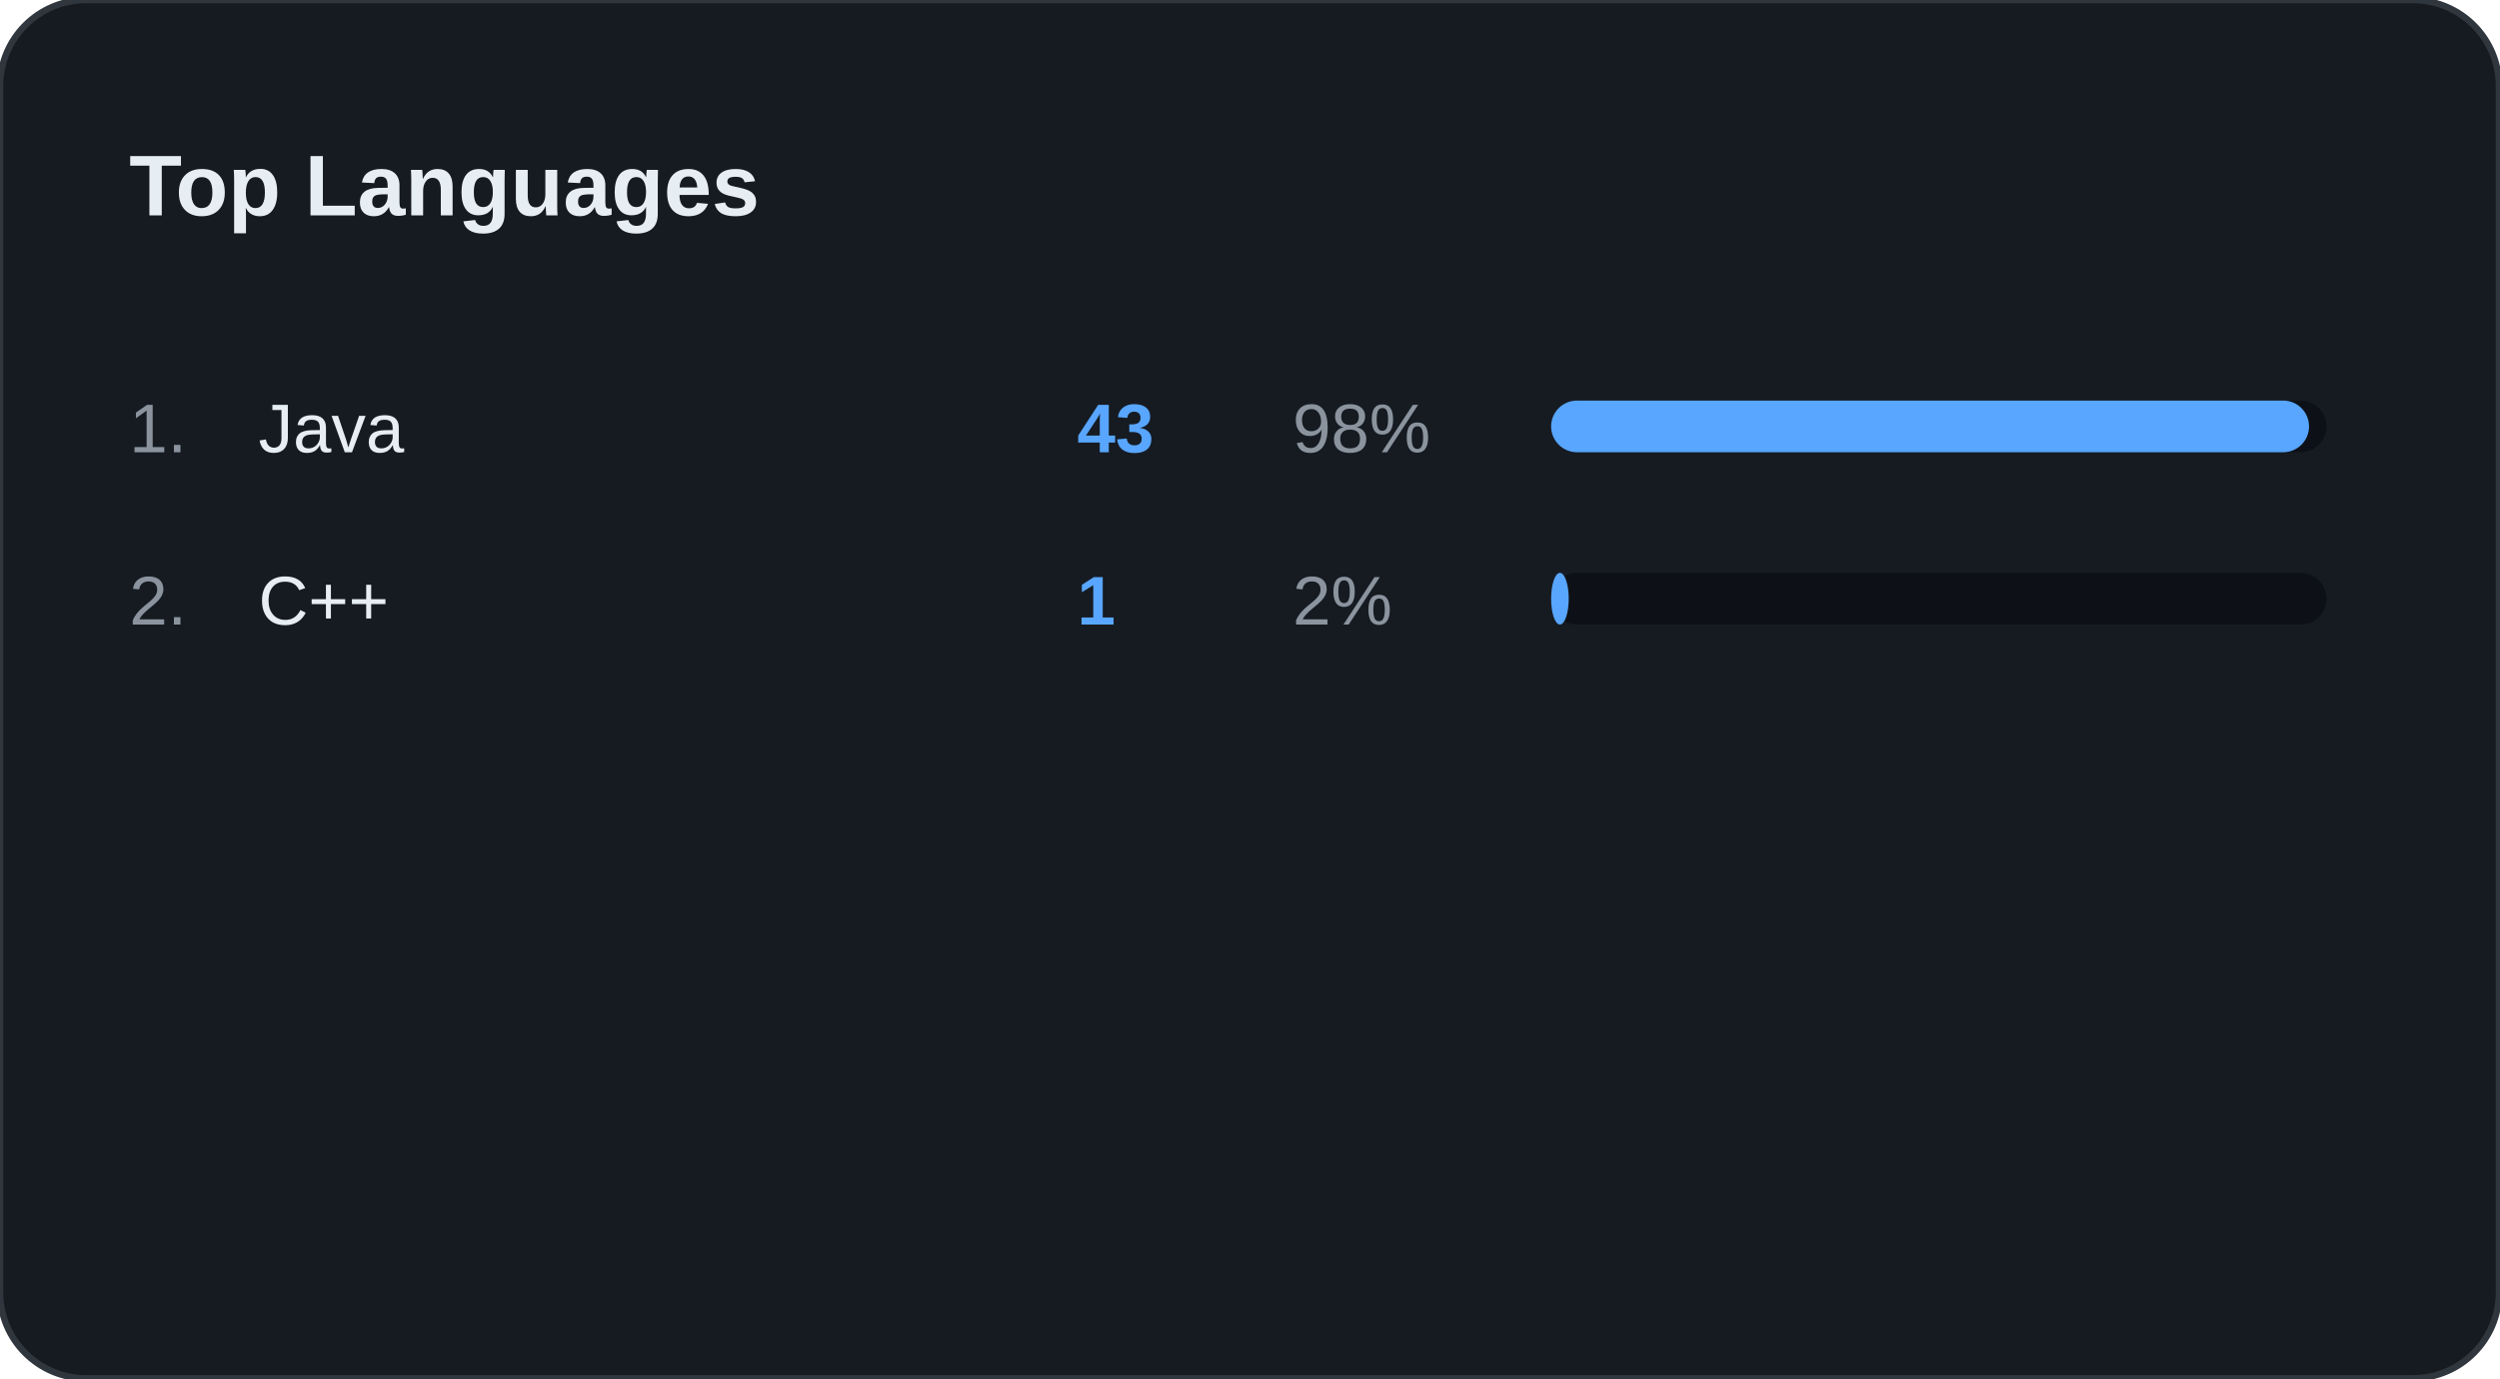
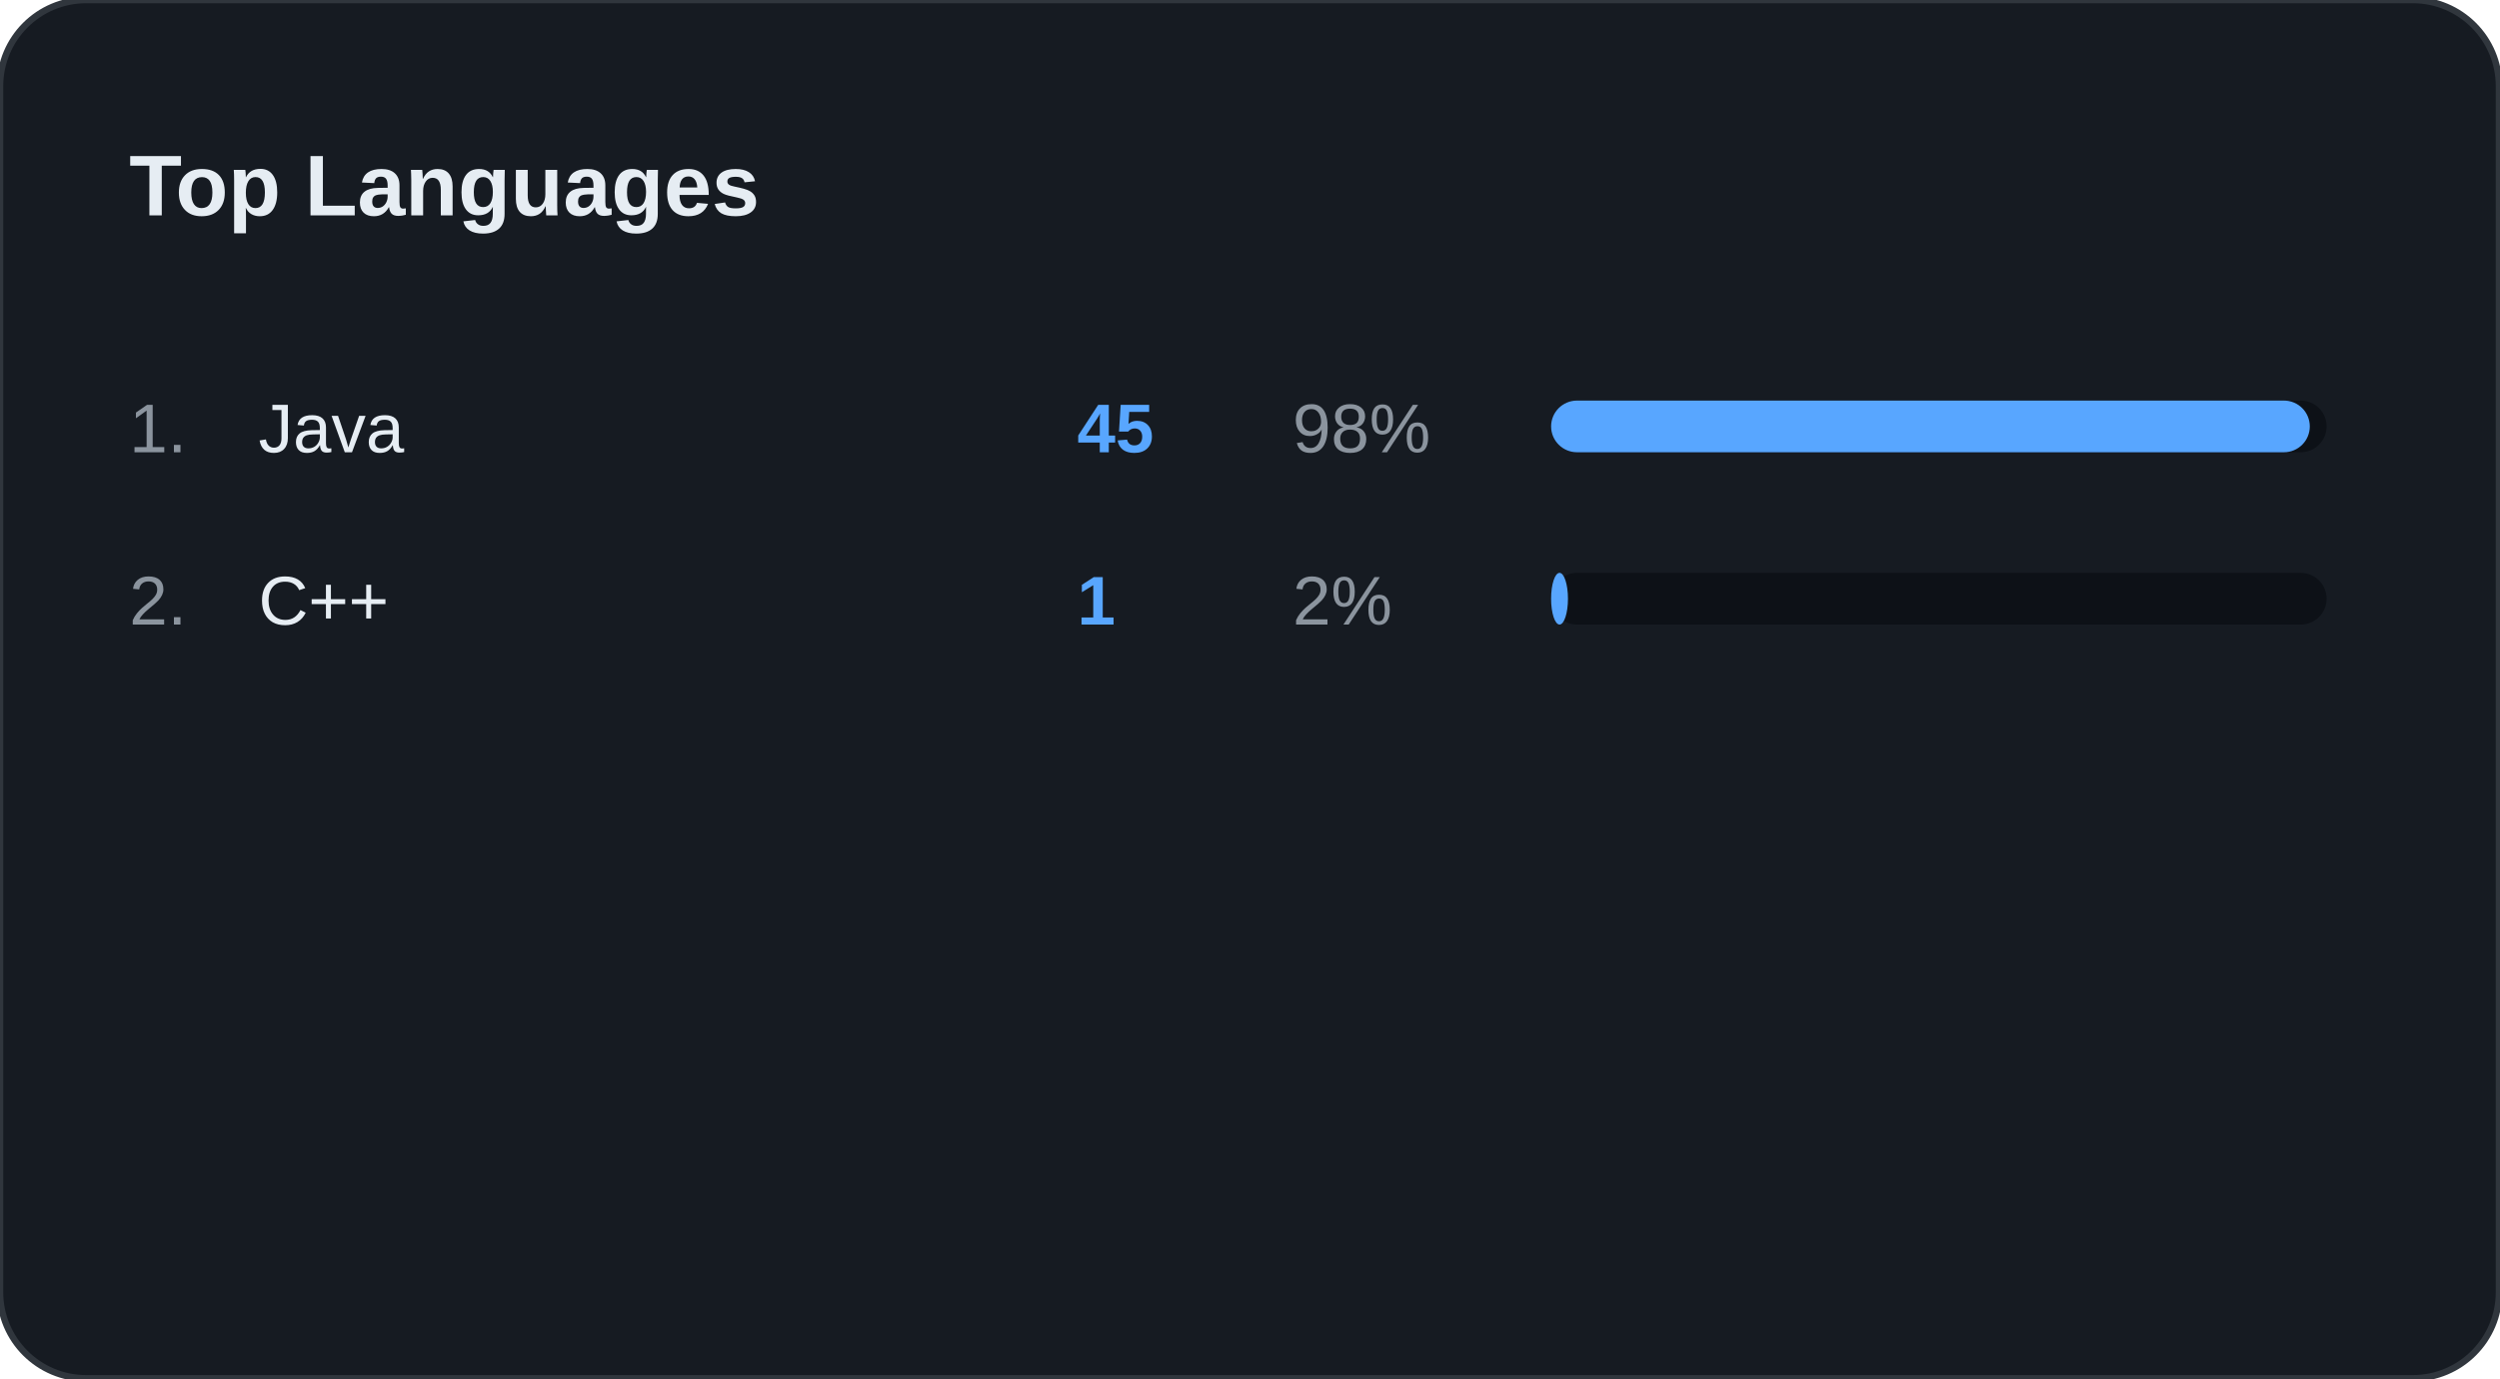
<svg xmlns="http://www.w3.org/2000/svg" width="100%" viewBox="0 0 580 320" preserveAspectRatio="xMidYMid meet">
  <rect width="580" height="320" rx="20" fill="#161B22" stroke="#30363D" stroke-width="1.5" />
  <text x="30" y="50" font-family="Segoe UI, Arial, sans-serif" font-size="20" font-weight="bold" fill="#E6EDF3">Top Languages</text>
  <text x="30" y="105" font-family="Segoe UI, Arial, sans-serif" font-size="16" fill="#8B949E">1.</text>
  <text x="60" y="105" font-family="Segoe UI, Arial, sans-serif" font-size="16" fill="#E6EDF3">Java</text>
-   <text x="250" y="105" font-family="Segoe UI, Arial, sans-serif" font-size="16" font-weight="bold" fill="#58A6FF">43</text>
+   <text x="250" y="105" font-family="Segoe UI, Arial, sans-serif" font-size="16" font-weight="bold" fill="#58A6FF">45</text>
  <text x="300" y="105" font-family="Segoe UI, Arial, sans-serif" font-size="16" fill="#8B949E">98%</text>
  <rect x="360" y="93" width="180" height="12" rx="6" fill="#0D1117" />
-   <rect x="360" y="93" width="175.909" height="12" rx="6" fill="#58A6FF" />
+   <rect x="360" y="93" width="176.087" height="12" rx="6" fill="#58A6FF" />
  <text x="30" y="145" font-family="Segoe UI, Arial, sans-serif" font-size="16" fill="#8B949E">2.</text>
  <text x="60" y="145" font-family="Segoe UI, Arial, sans-serif" font-size="16" fill="#E6EDF3">C++</text>
  <text x="250" y="145" font-family="Segoe UI, Arial, sans-serif" font-size="16" font-weight="bold" fill="#58A6FF">1</text>
  <text x="300" y="145" font-family="Segoe UI, Arial, sans-serif" font-size="16" fill="#8B949E">2%</text>
  <rect x="360" y="133" width="180" height="12" rx="6" fill="#0D1117" />
-   <rect x="360" y="133" width="4.091" height="12" rx="6" fill="#58A6FF" />
+   <rect x="360" y="133" width="3.913" height="12" rx="6" fill="#58A6FF" />
</svg>
